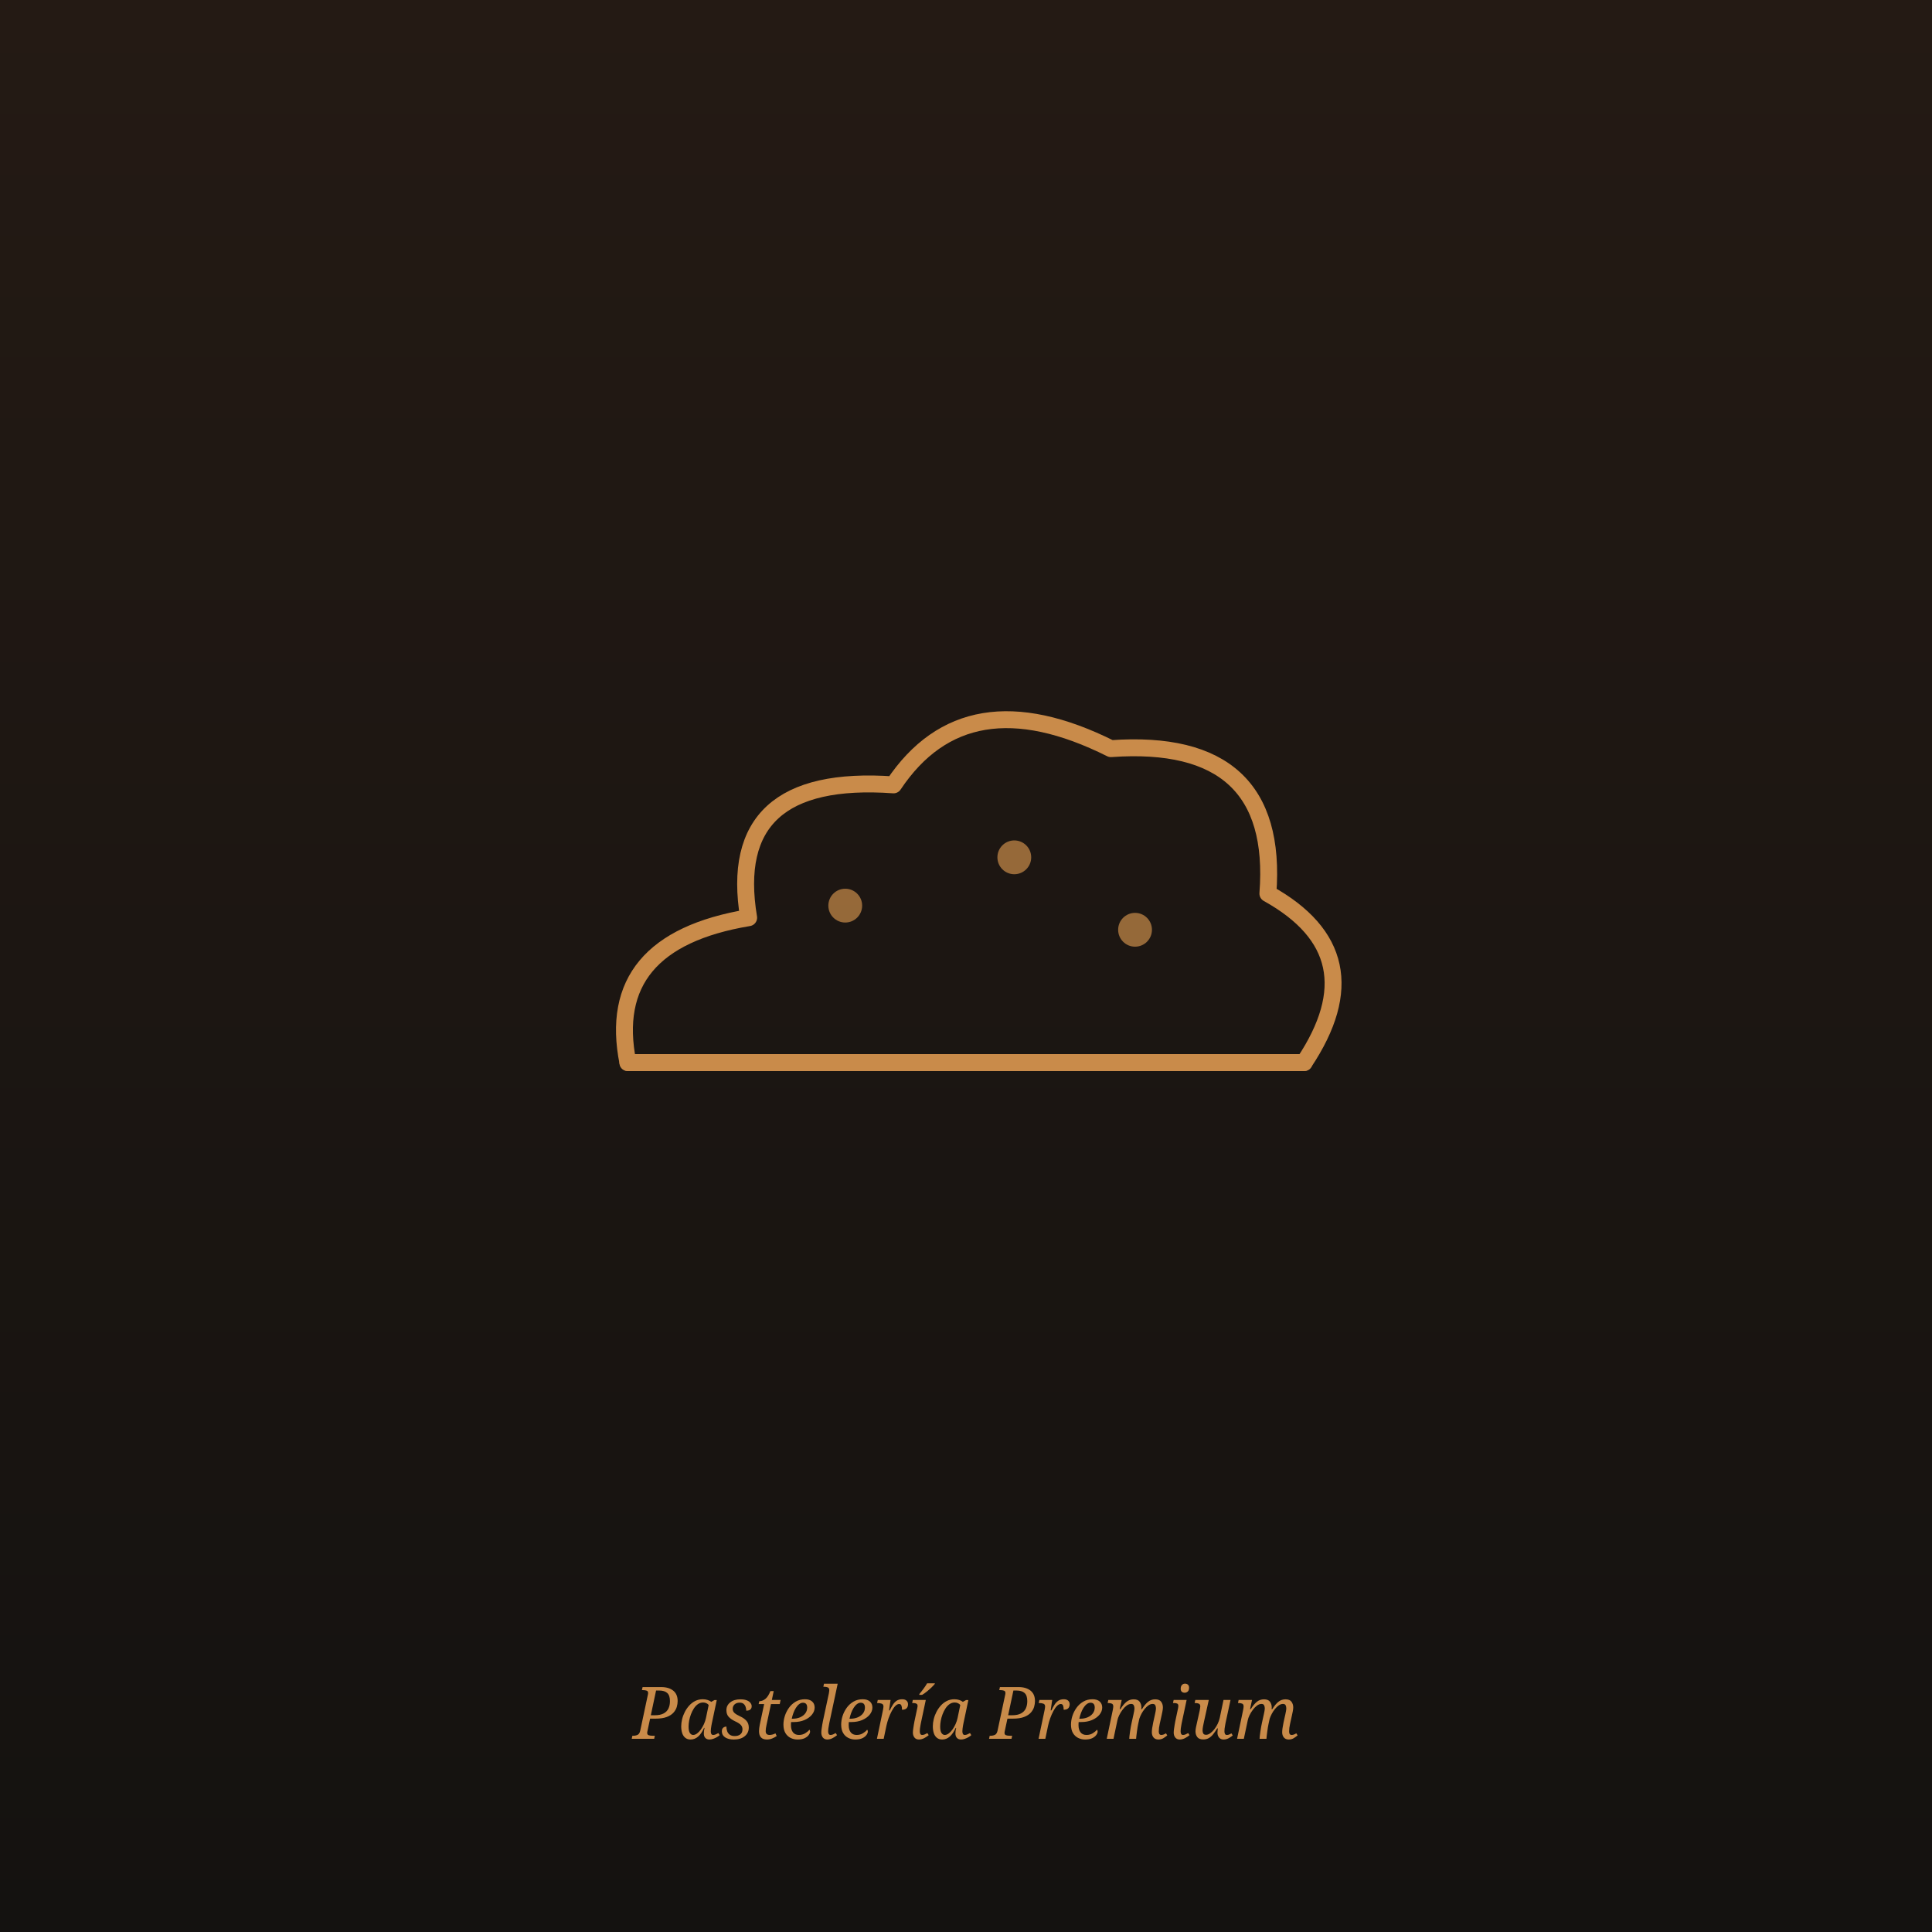
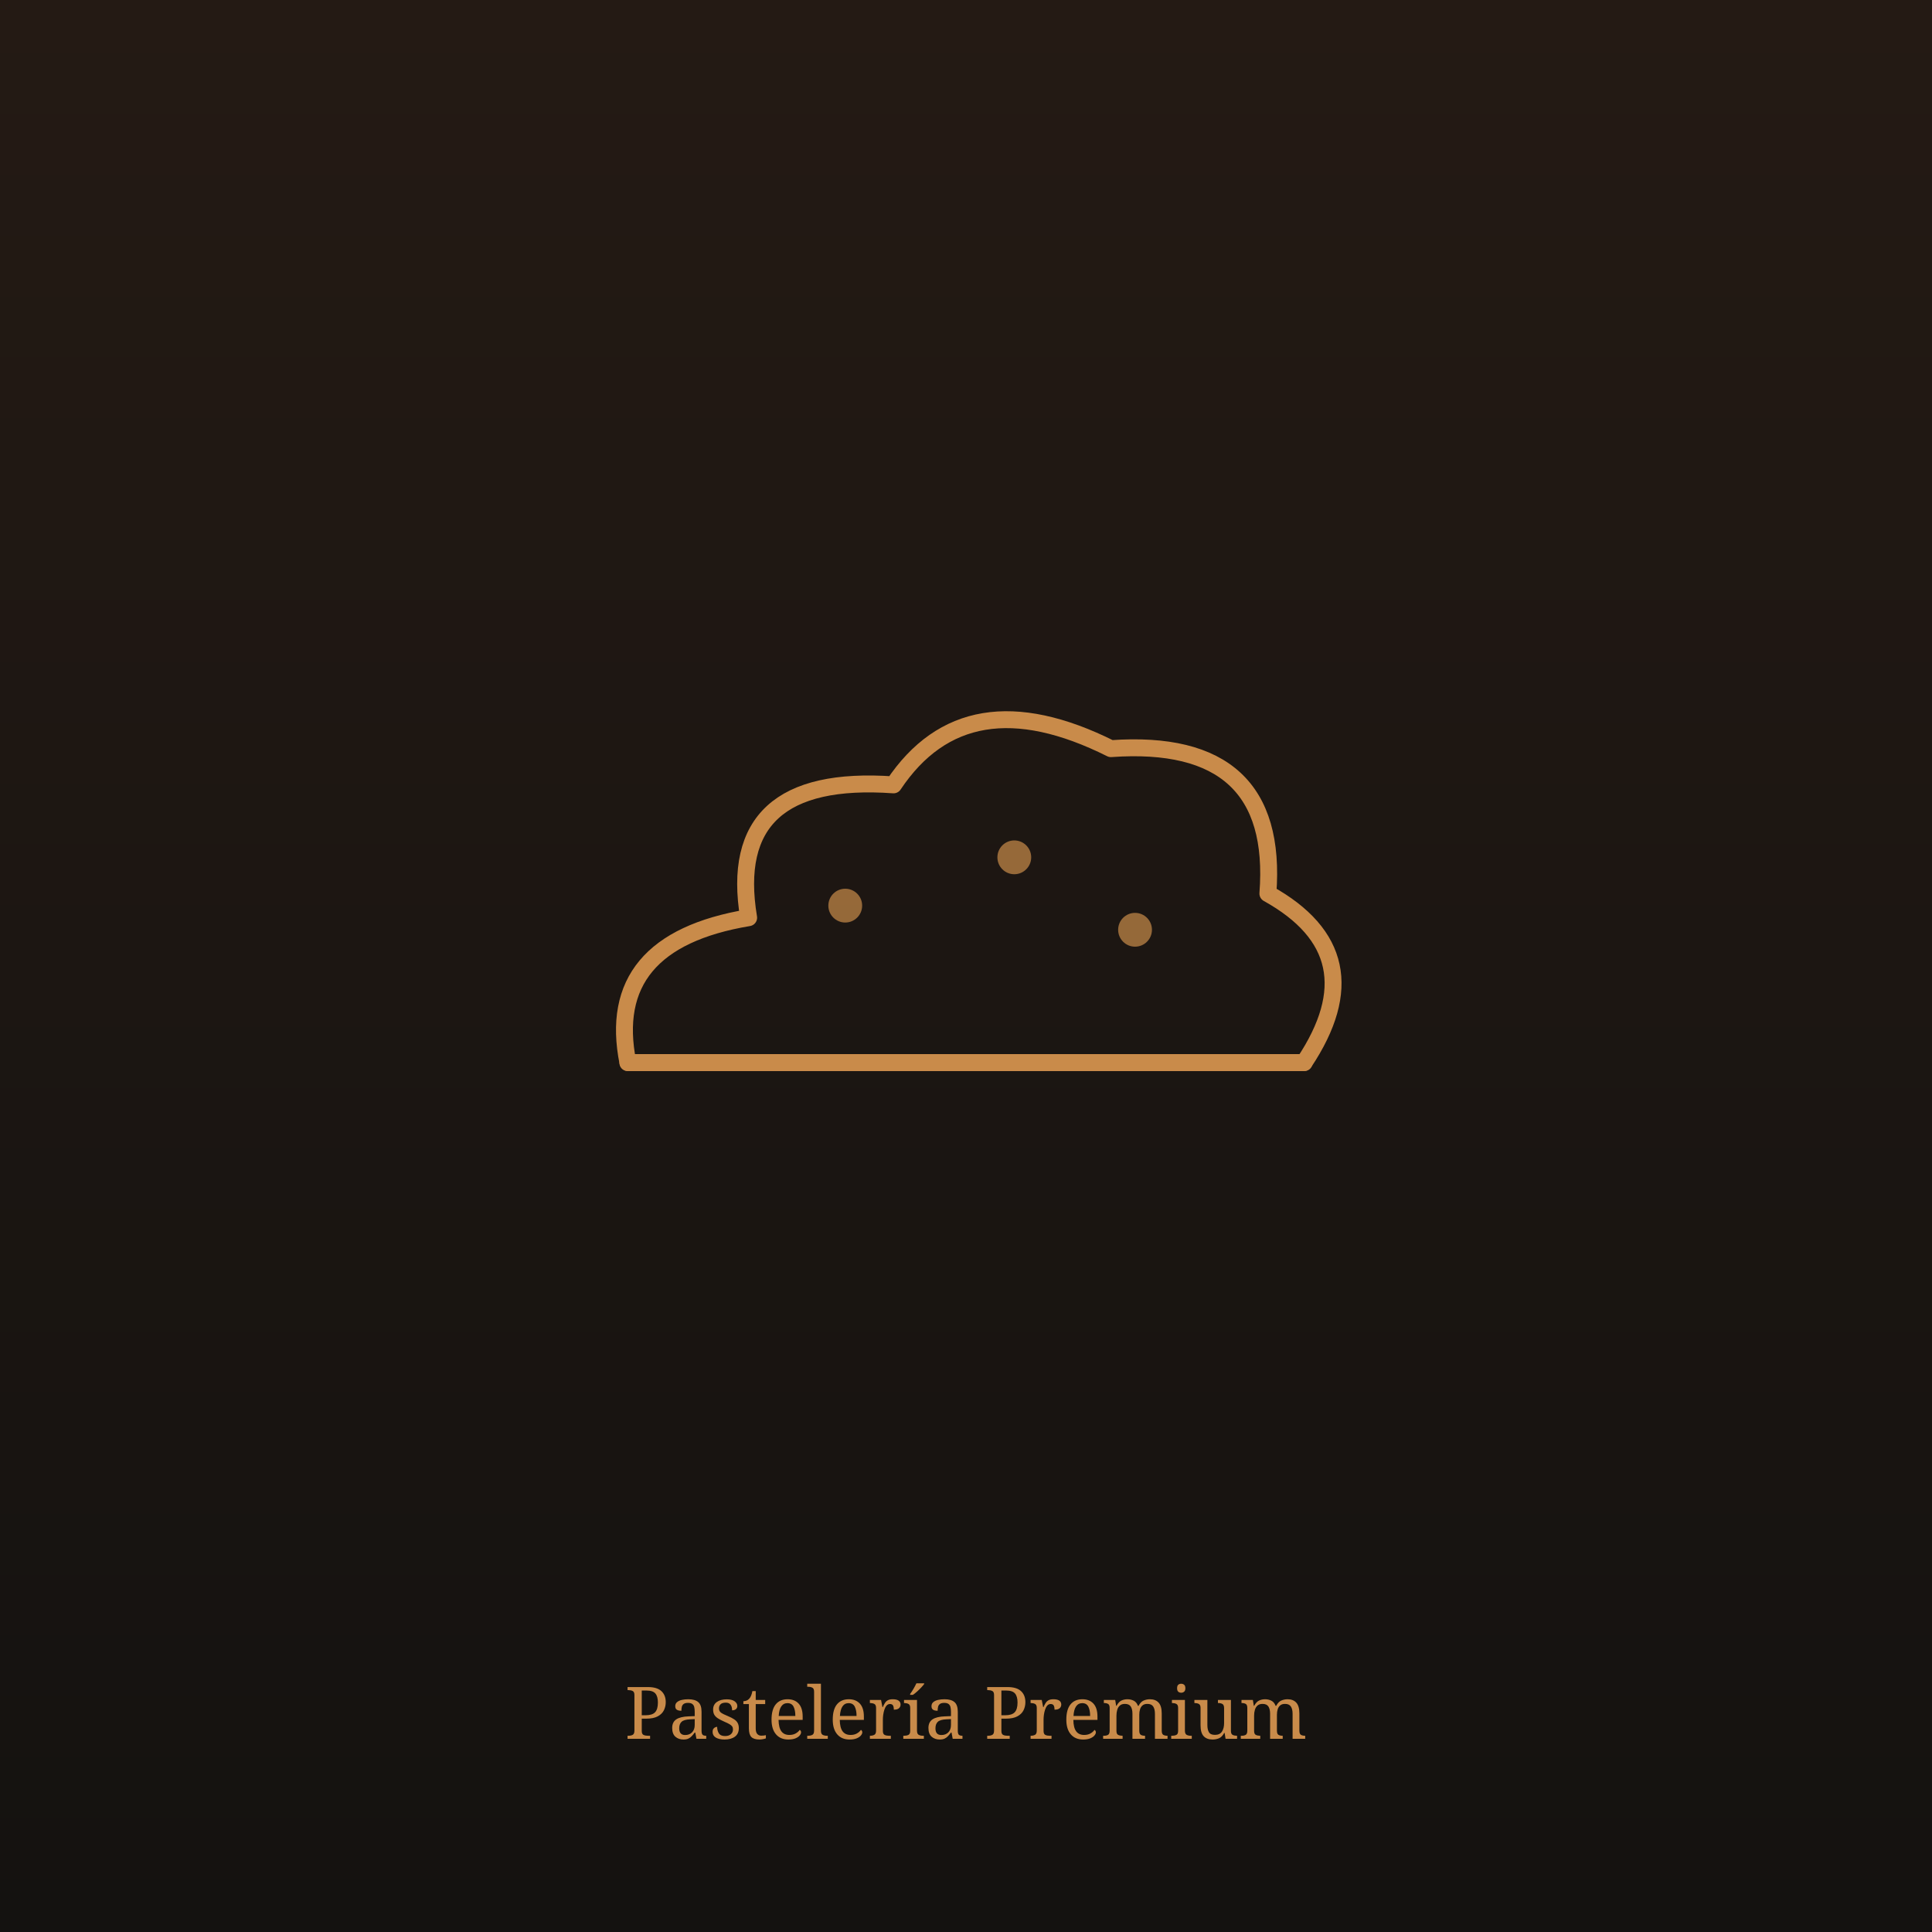
<svg xmlns="http://www.w3.org/2000/svg" width="800" height="800" viewBox="0 0 800 800">
  <defs>
    <linearGradient id="bg4" x1="0%" y1="0%" x2="0%" y2="100%">
      <stop offset="0%" style="stop-color:#241A14" />
      <stop offset="100%" style="stop-color:#141210" />
    </linearGradient>
  </defs>
  <rect width="800" height="800" fill="url(#bg4)" />
  <g transform="translate(400,400)">
    <path d="M-140,40 Q-150,-10 -90,-20 Q-100,-80 -30,-75 Q0,-120 60,-90 Q130,-95 125,-30 Q170,-5 140,40 Z" fill="none" stroke="#C98B4A" stroke-width="7" stroke-linejoin="round" />
    <path d="M-140,40 L140,40" stroke="#C98B4A" stroke-width="7" stroke-linecap="round" />
    <circle cx="-50" cy="-25" r="7" fill="#C98B4A" opacity="0.7" />
    <circle cx="20" cy="-45" r="7" fill="#C98B4A" opacity="0.7" />
    <circle cx="70" cy="-15" r="7" fill="#C98B4A" opacity="0.7" />
  </g>
-   <text x="400" y="720" font-family="Georgia,serif" font-size="30" font-style="italic" fill="#C98B4A" text-anchor="middle">Pastelería Premium</text>
+   <text x="400" y="720" font-family="Georgia,serif" font-size="30" fill="#C98B4A" text-anchor="middle">Pastelería Premium</text>
</svg>
